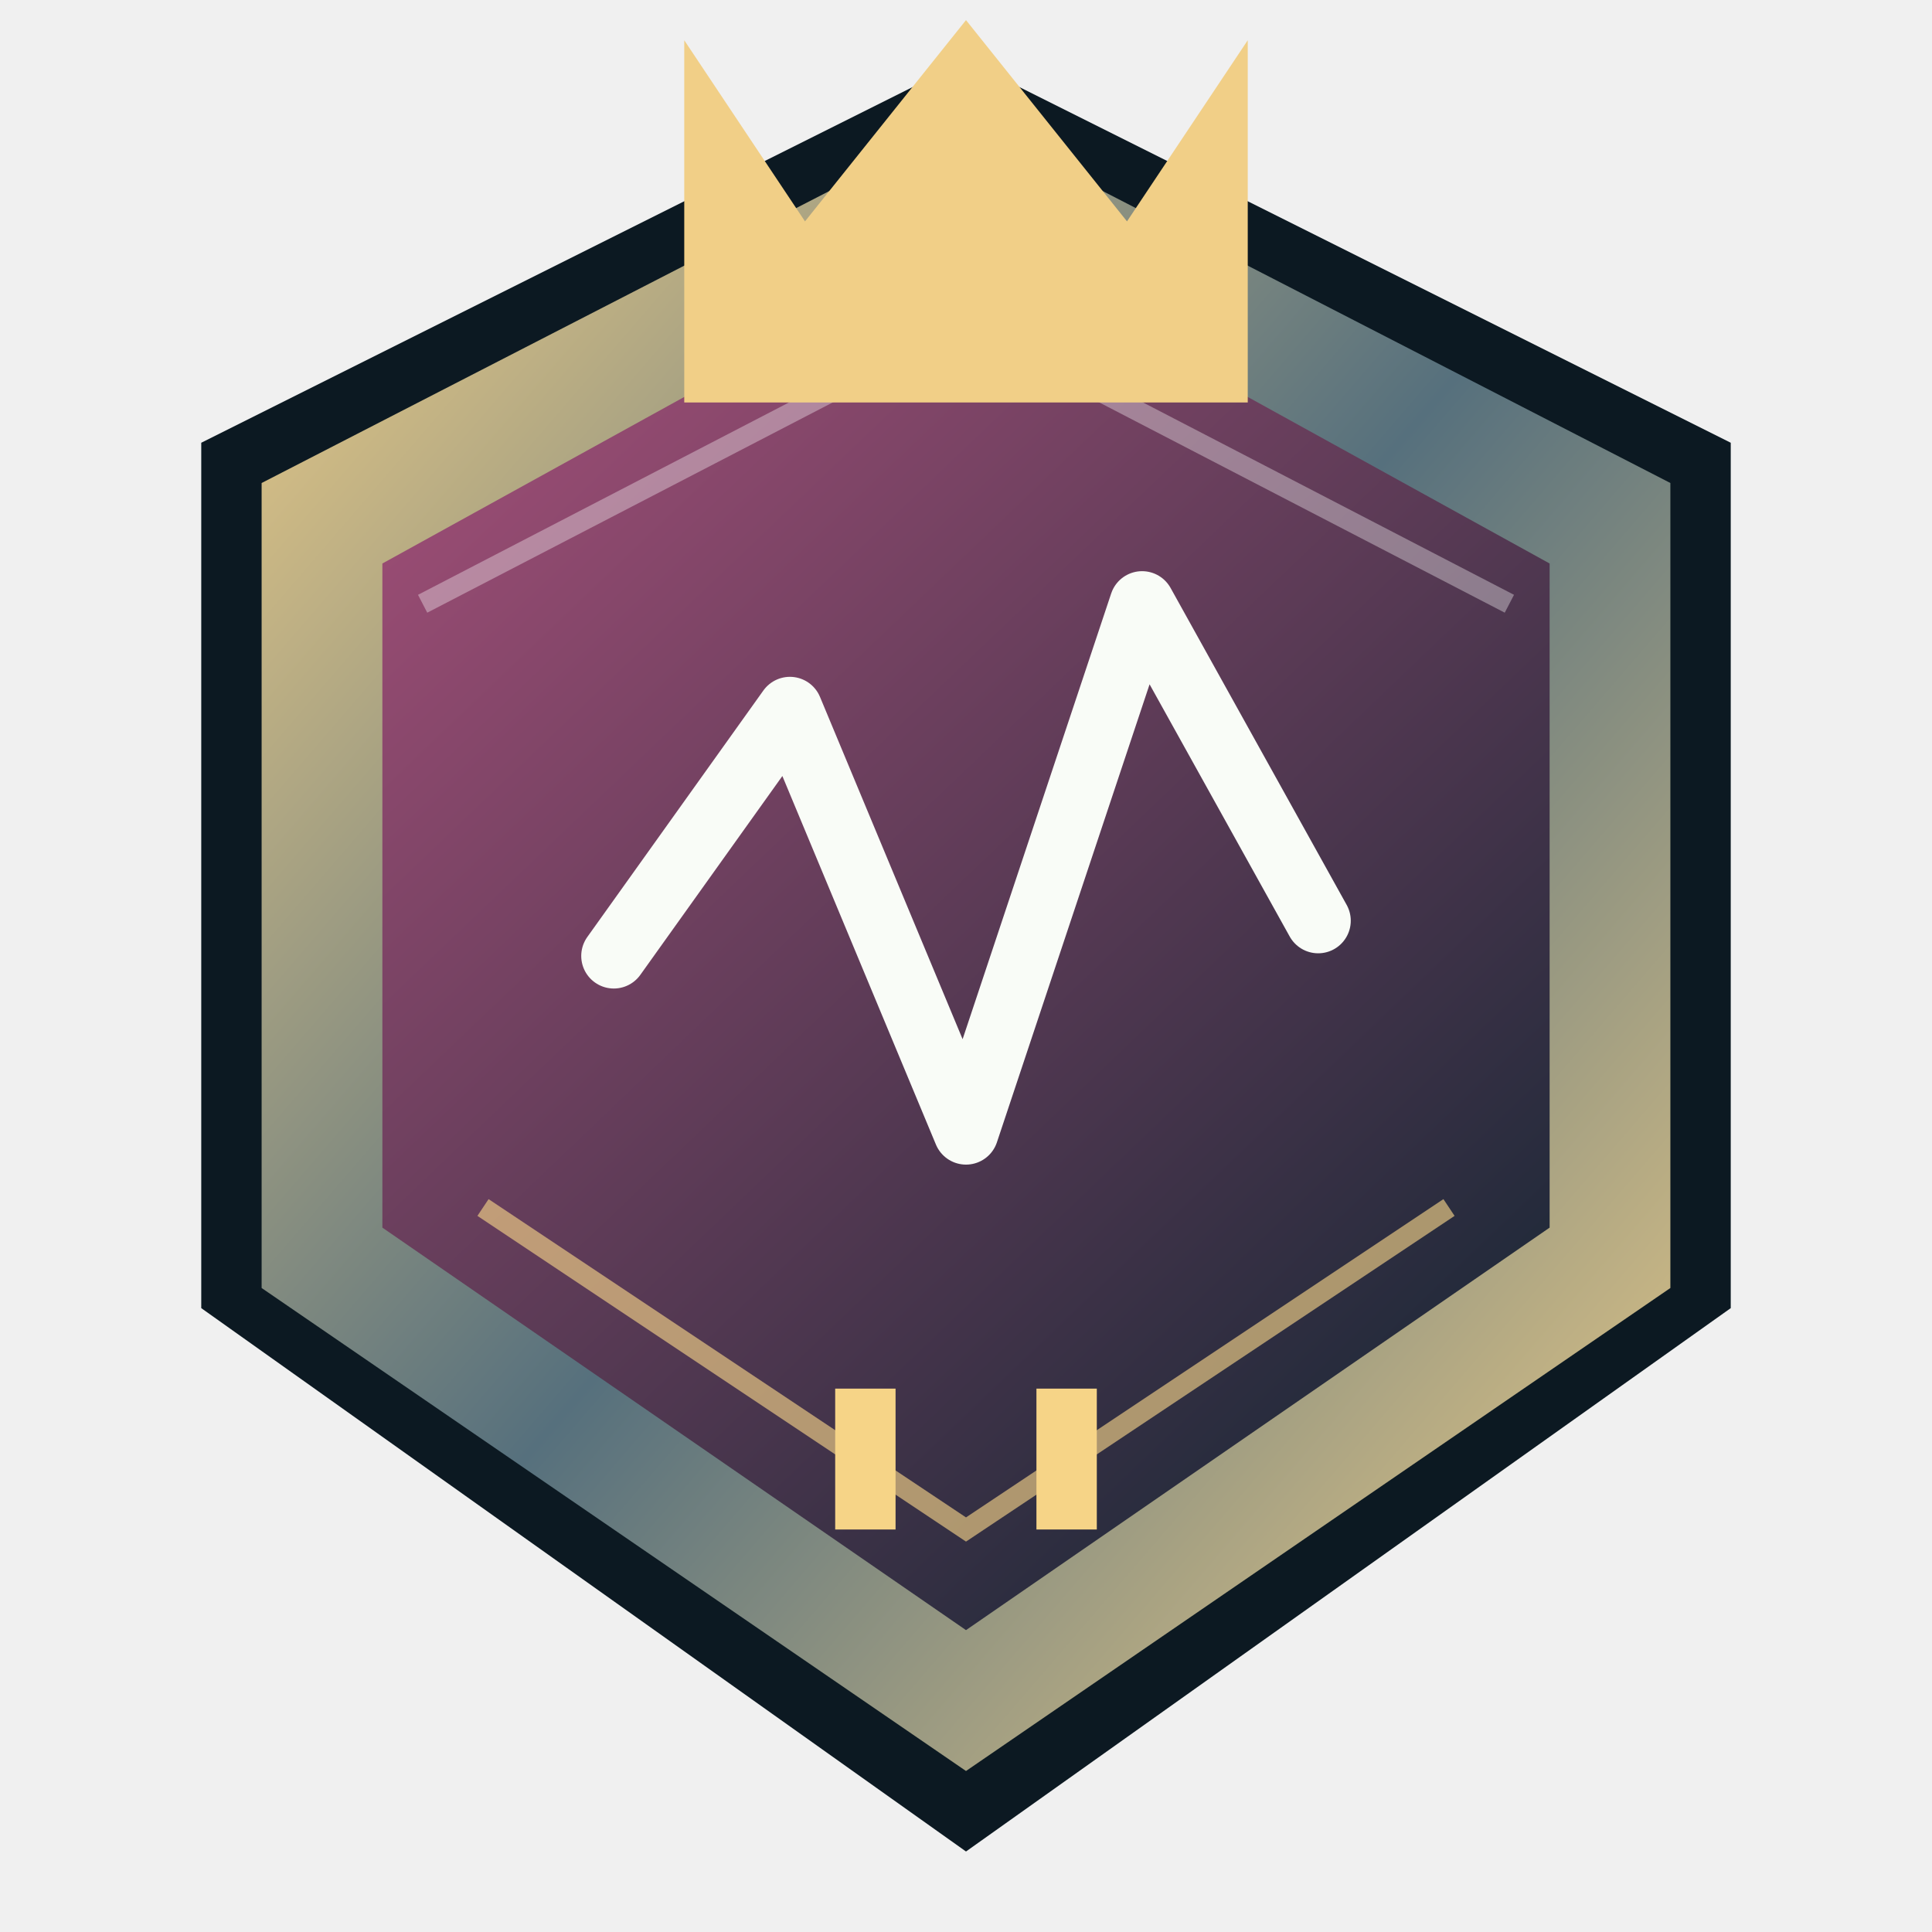
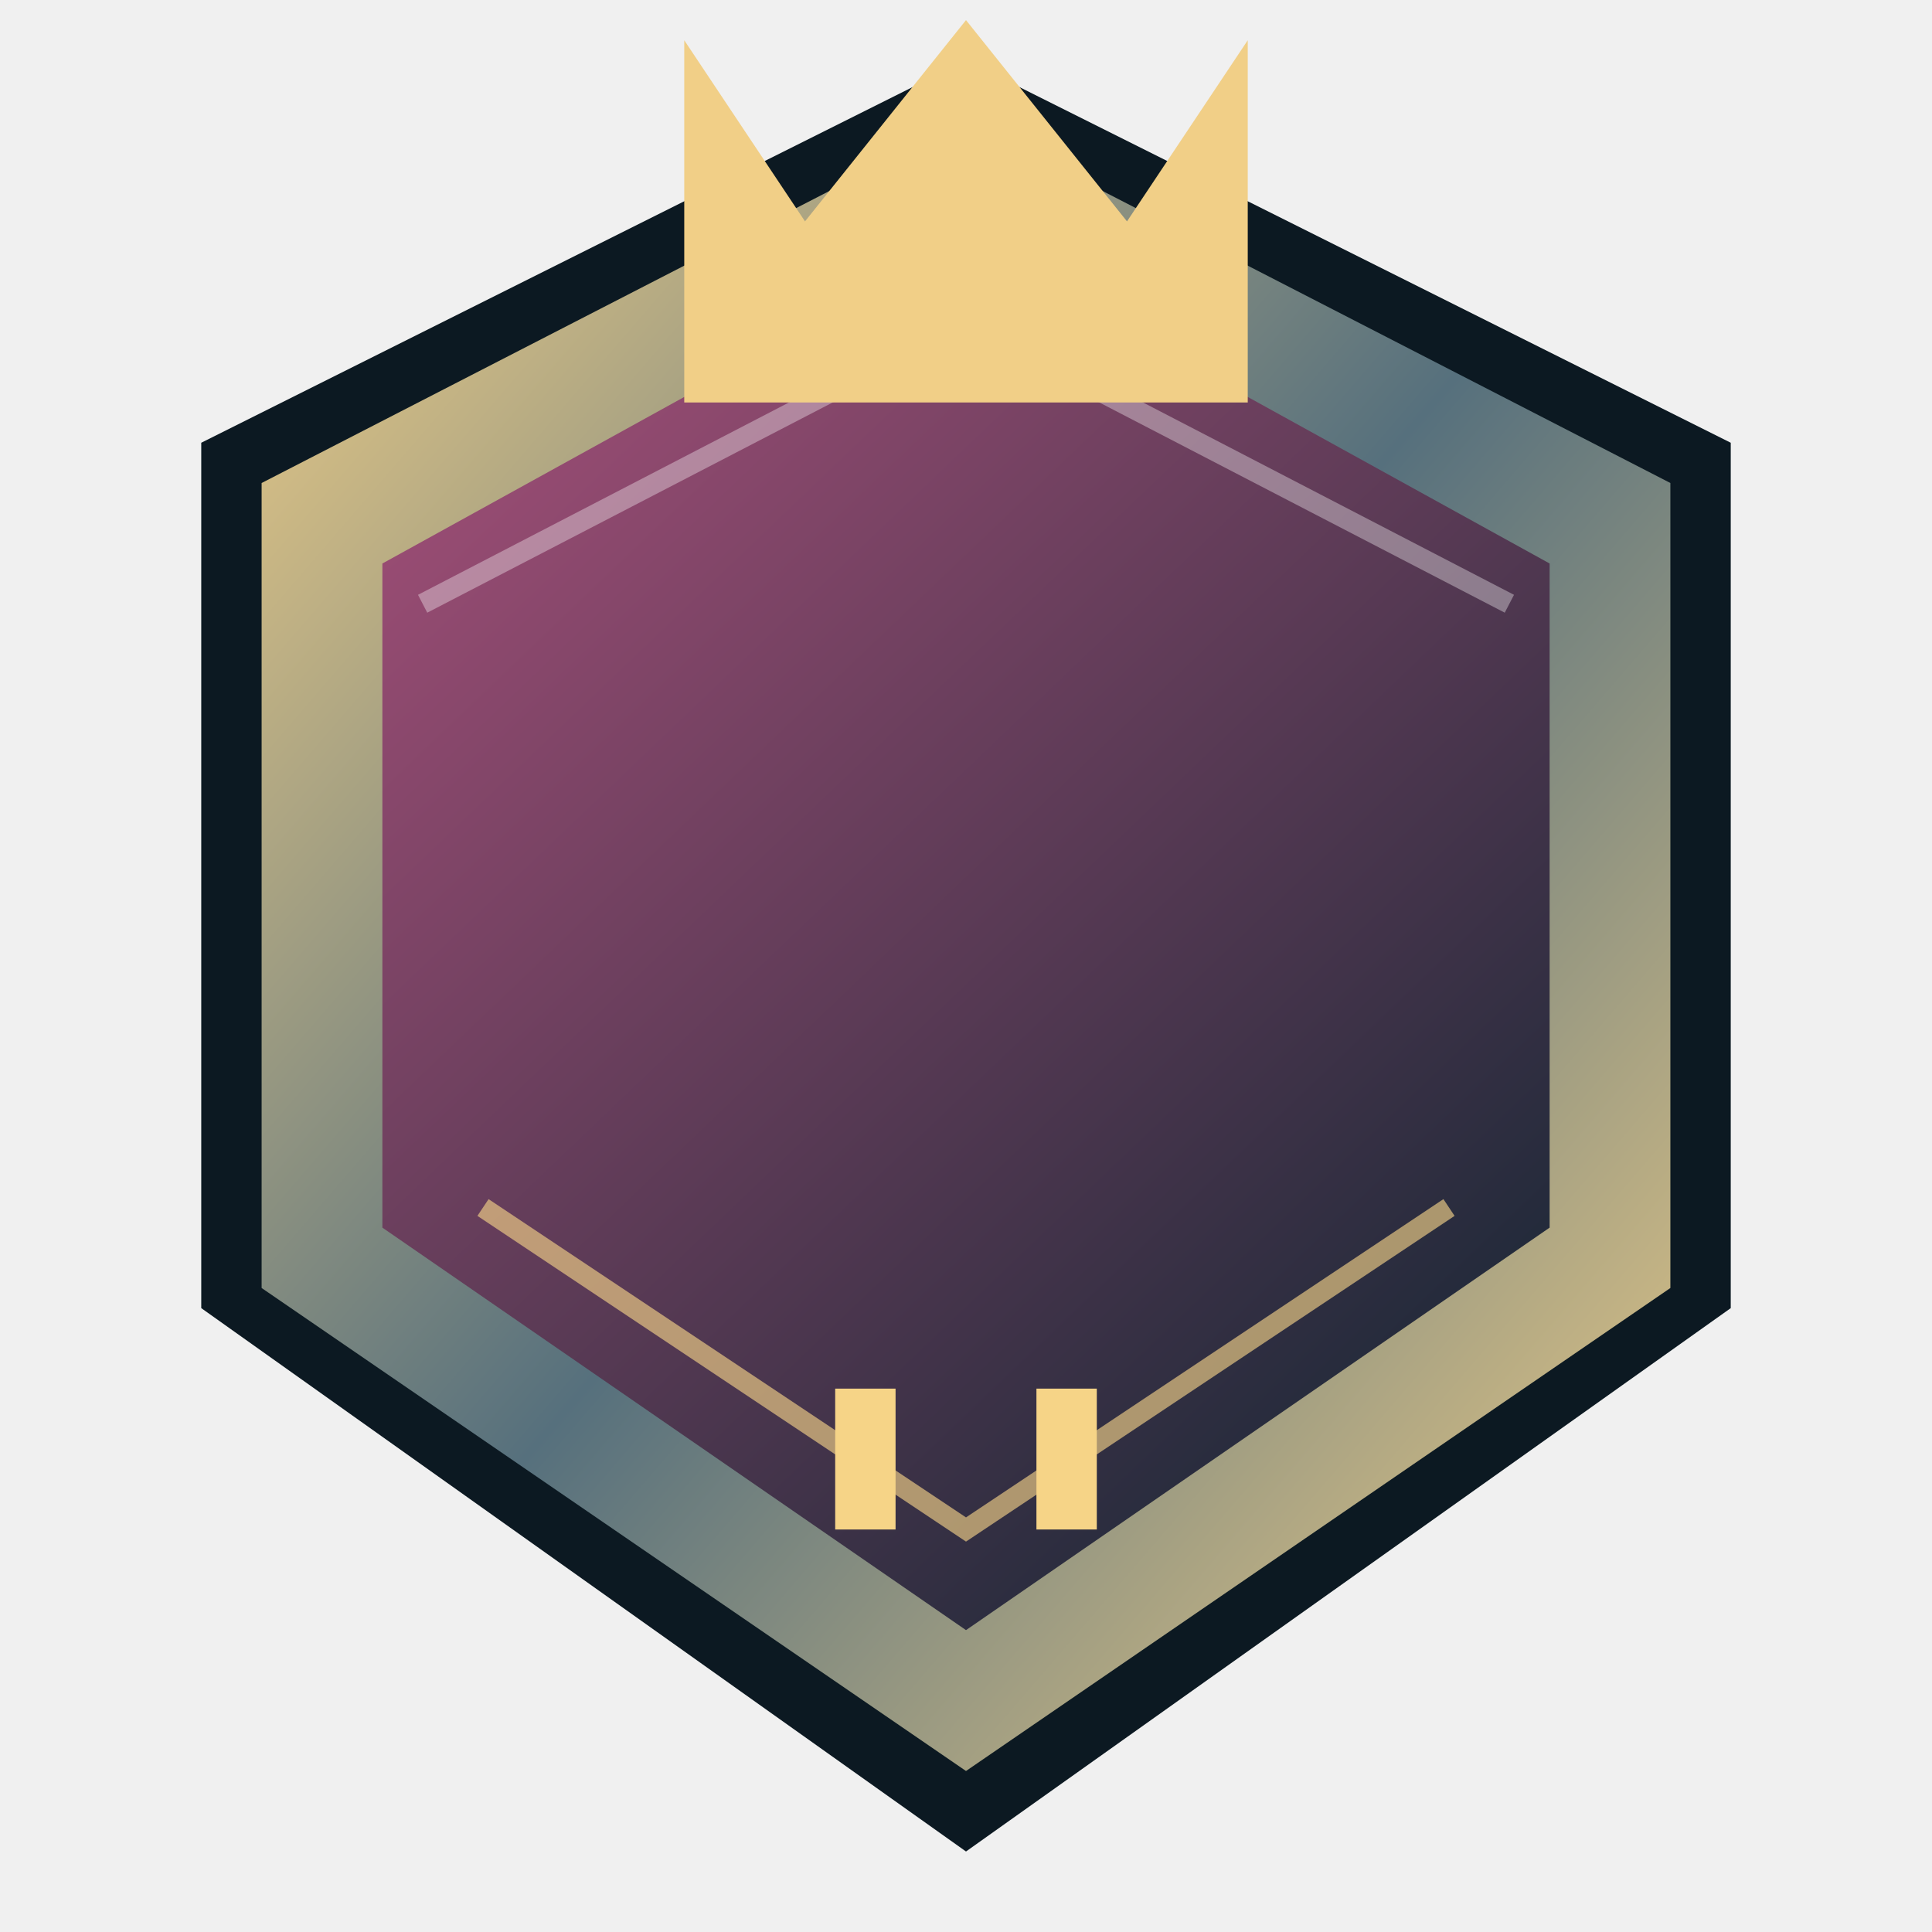
<svg xmlns="http://www.w3.org/2000/svg" viewBox="0 0 96 96">
  <defs>
    <linearGradient id="paint" x2=".8" y2="1">
      <stop stop-color="#ad527d" />
      <stop offset="1" stop-color="#172735" />
    </linearGradient>
    <linearGradient id="metal" x2="1" y2="1">
      <stop stop-color="#f1cf87" />
      <stop offset=".5" stop-color="#56707d" />
      <stop offset="1" stop-color="#f1cf87" />
    </linearGradient>
  </defs>
  <path d="M48 3 86 22 86 65 48 92 10 65 10 22Z" fill="#0c1922" />
  <path d="M48 6 83 24 83 64 48 88 13 64 13 24Z" fill="url(#metal)" />
  <path d="M48 12 77 28 77 61 48 81 19 61 19 28Z" fill="url(#paint)" />
  <path d="M21 30 48 16 75 30" fill="none" stroke="white" opacity=".35" />
  <path d="m24 60 24 16 24-16" fill="none" stroke="#f1cf87" opacity=".65" />
-   <g transform="translate(27 23) scale(1.75)" fill="none" stroke="#f9fcf7" stroke-width="1.85" stroke-linecap="round" stroke-linejoin="round">
-     <path d="m2 14 5-7 5 12 5-15 5 9" />
-   </g>
  <path d="M43 69v7m10-7v7" stroke="#f6d487" stroke-width="3" />
  <path d="m34 2 6 9 8-10 8 10 6-9v18H34Z" fill="#f1cf87" />
</svg>
